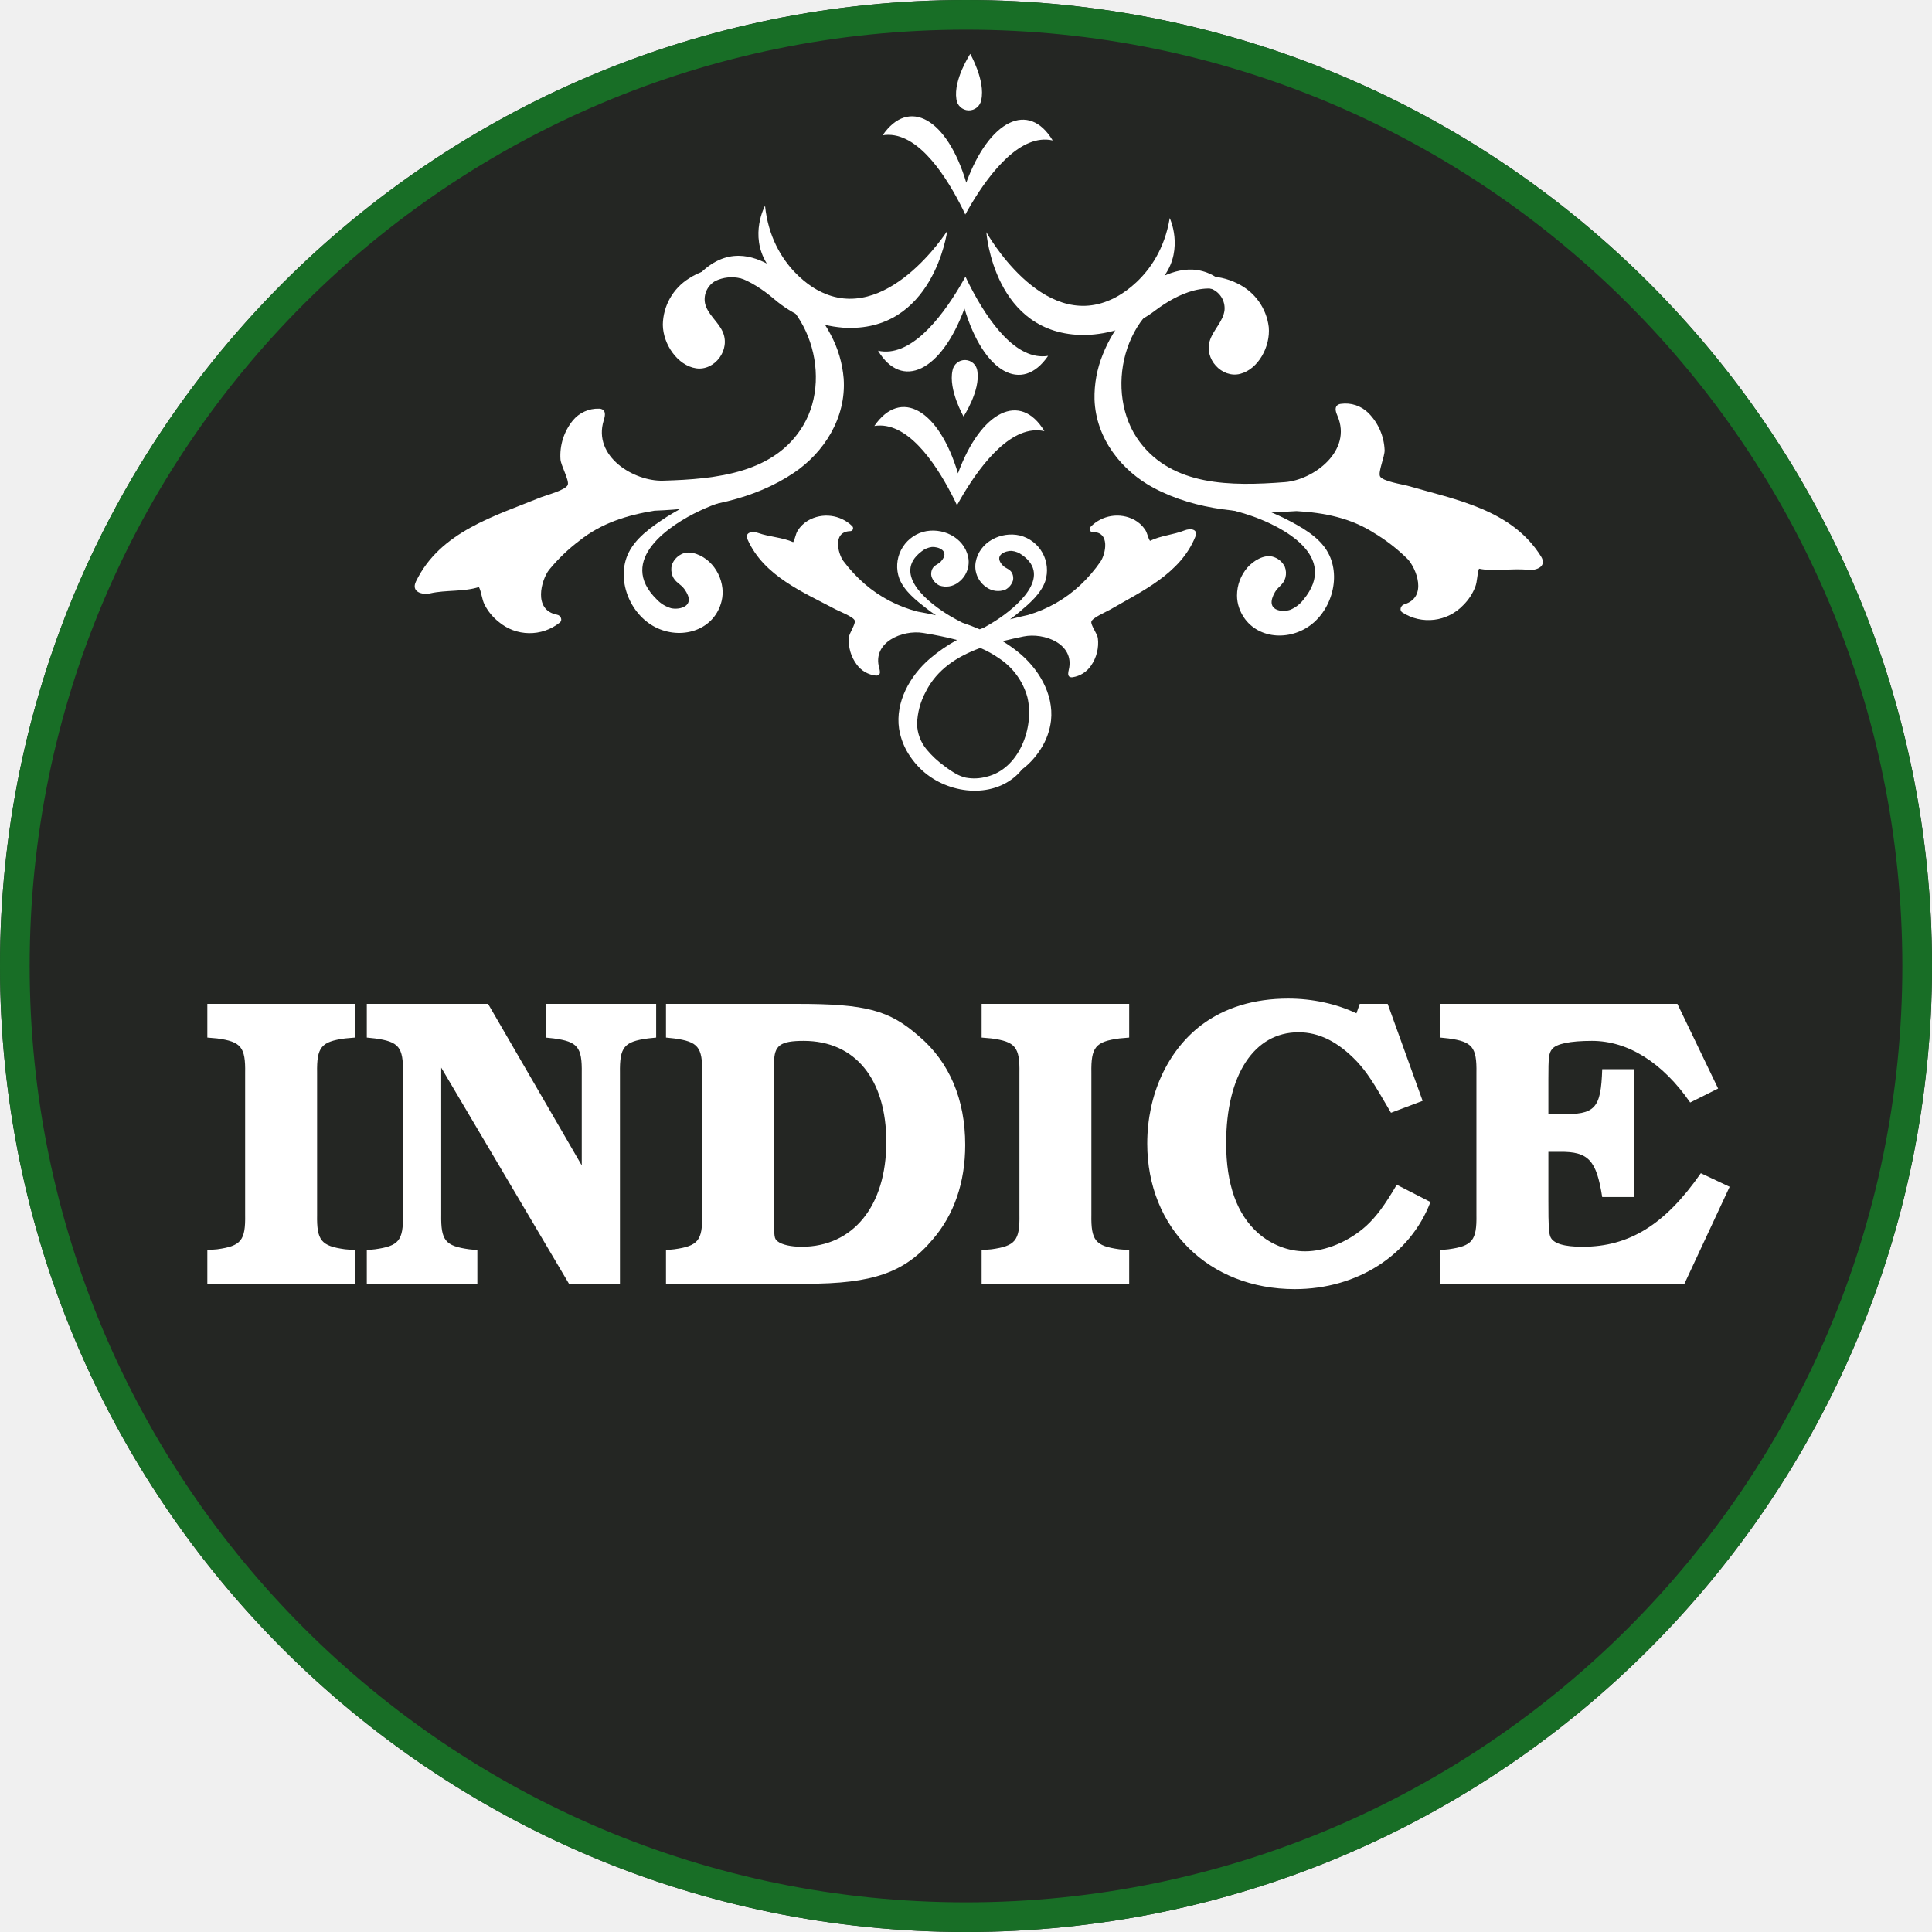
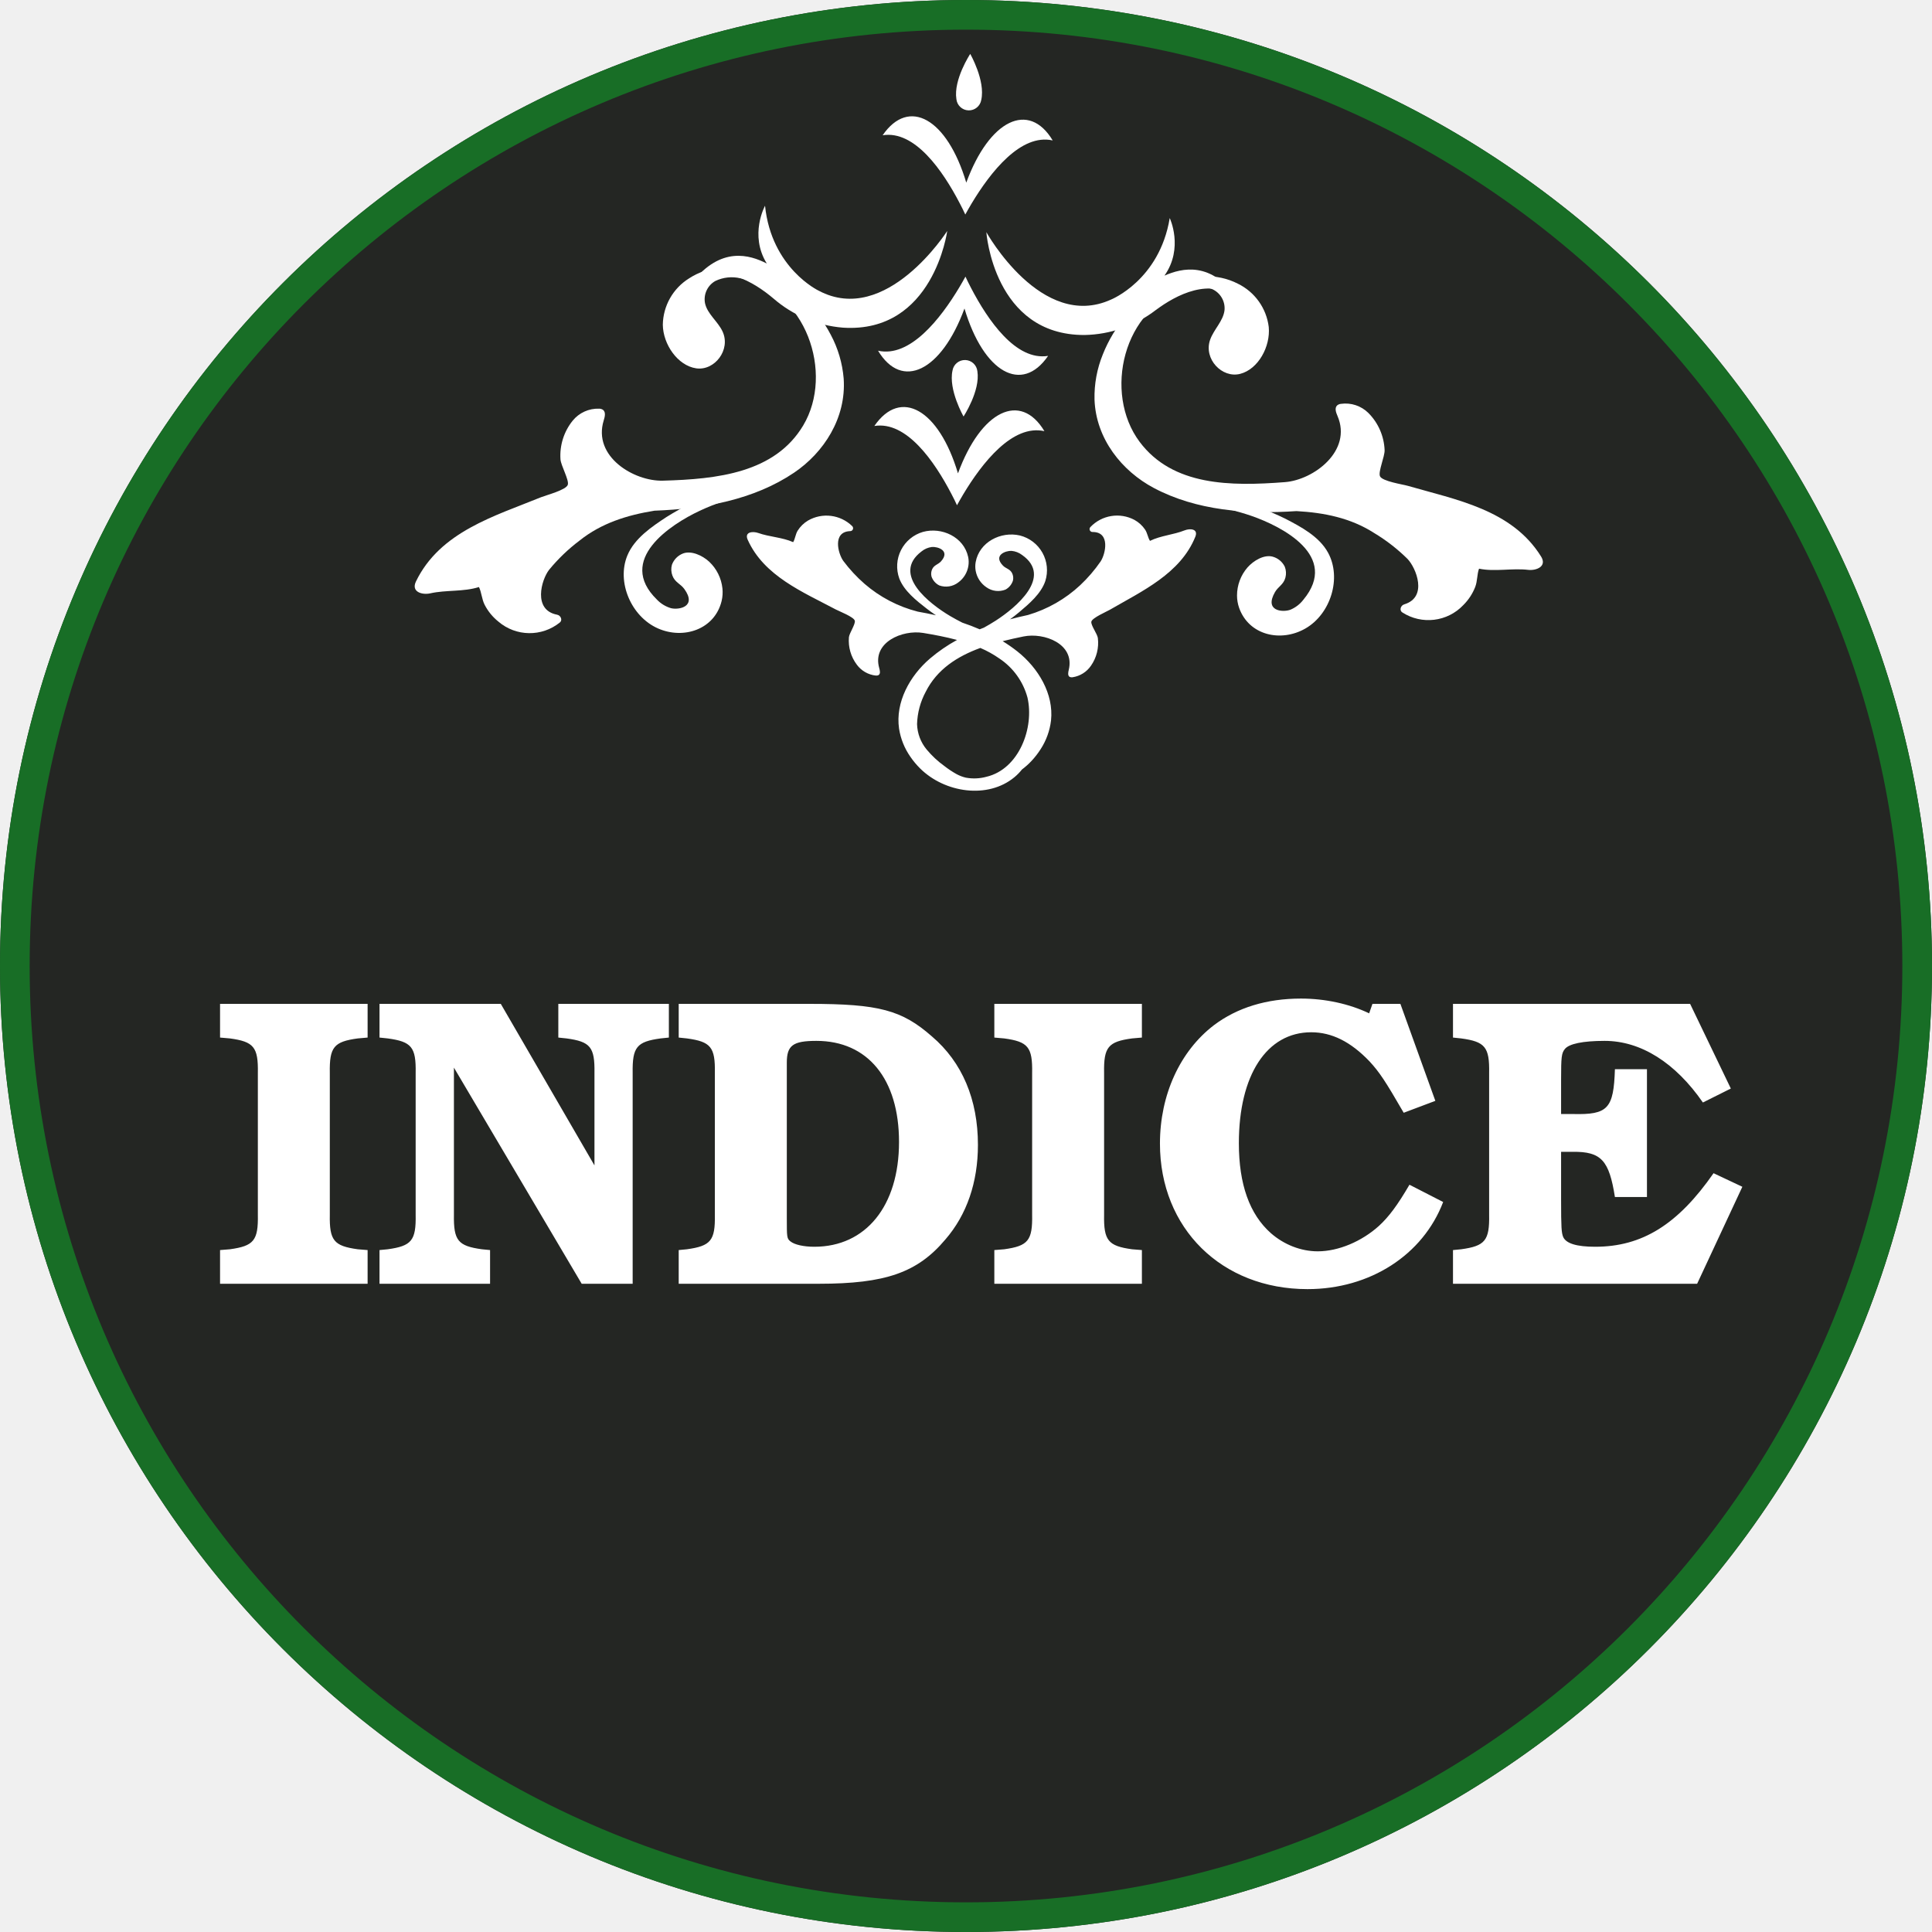
<svg xmlns="http://www.w3.org/2000/svg" width="456" height="456" viewBox="0 0 456 456">
  <g id="indice" transform="translate(-2139 -22)">
    <g id="Ellisse_2" data-name="Ellisse 2" transform="translate(2139 22)" fill="#242623" stroke="#186e26" stroke-width="7">
      <circle cx="228" cy="228" r="228" stroke="none" />
      <circle cx="228" cy="228" r="224.5" fill="none" />
    </g>
-     <text id="INDICE-2" data-name="INDICE" transform="translate(2186 325)" fill="#fff" font-size="97" font-family="BookmanOldStyle-Bold, Bookman Old Style" font-weight="700" letter-spacing="-0.012em">
+     <text id="INDICE-2" data-name="INDICE" transform="translate(2189 325)" fill="#fff" font-size="97" font-family="BookmanOldStyle-Bold, Bookman Old Style" font-weight="700" letter-spacing="-0.012em">
      <tspan x="0" y="0">INDICE</tspan>
    </text>
    <g id="Raggruppa_990" data-name="Raggruppa 990" transform="translate(2358.928 22.533) rotate(42)">
      <g id="Raggruppa_989" data-name="Raggruppa 989">
        <g id="Raggruppa_986" data-name="Raggruppa 986" transform="translate(2.154 0.275)">
          <g id="Raggruppa_985" data-name="Raggruppa 985">
            <path id="Tracciato_135" data-name="Tracciato 135" d="M.045,49.257c1.777-8.112,10.824-9.773,16.778-9.966a28.5,28.5,0,0,0,16.833-5.867C50.471,20.153,36.672,0,36.672,0s4.409,26.4-13.11,30.774c0,0-11.793,3.547-22.829-6.423,0,0,1.777,7.616,9.428,9.855C5.762,35.384-.6,38.352.045,49.257Z" transform="translate(0 37.405)" fill="#fff" />
            <path id="Tracciato_136" data-name="Tracciato 136" d="M54.619,3.426c-8.293.417-11.423,9.066-12.594,14.906a28.5,28.5,0,0,1-8.562,15.637C17.6,48.367,0,31.435,0,31.435s25.314,8.7,32.513-7.859c0,0,5.443-11.048-2.572-23.576,0,0,7.219,3.009,8.167,10.925C39.994,6.78,43.97,1,54.619,3.426Z" transform="translate(43.721)" fill="#fff" />
          </g>
          <path id="Tracciato_137" data-name="Tracciato 137" d="M0,26.8C6.719,23.026,5.916,11.4,4.257,2.9c-.2-1.025-.421-2-.628-2.9C4.469.367,5.4.741,6.353,1.089,14.465,4.126,25.817,6.856,30.644.851c1.441,10.842-8.66,13.125-22.15,4.9C14.373,20.421,10.457,30.007,0,26.8Z" transform="translate(43.45 42.531)" fill="#fff" />
          <path id="Tracciato_138" data-name="Tracciato 138" d="M30.781.619c-6.72,3.772-5.918,15.4-4.259,23.9.2,1.025.421,2,.628,2.9-.84-.367-1.767-.741-2.724-1.089-8.112-3.037-19.462-5.766-24.289.238C-1.3,15.726,8.8,13.443,22.285,21.671,16.407,7,20.324-2.589,30.781.619Z" transform="translate(54.552 56.552)" fill="#fff" />
          <path id="Tracciato_139" data-name="Tracciato 139" d="M4.937.756C8.56,3.694,9.653,10.873,9.653,10.873S2.754,8.61.455,4.552A2.964,2.964,0,0,1,4.937.756Z" transform="translate(59.182 56.493)" fill="#fff" />
          <path id="Tracciato_140" data-name="Tracciato 140" d="M30.781.619c-6.719,3.774-5.916,15.4-4.257,23.9.2,1.025.421,2,.628,2.9-.84-.367-1.767-.741-2.724-1.089-8.112-3.037-19.462-5.767-24.291.238-1.441-10.842,8.66-13.125,22.15-4.9C16.408,7,20.324-2.588,30.781.619Z" transform="translate(10.093 4.251)" fill="#fff" />
          <path id="Tracciato_141" data-name="Tracciato 141" d="M4.716,10.115C1.093,7.178,0,0,0,0S6.9,2.261,9.2,6.32A2.964,2.964,0,0,1,4.716,10.115Z" transform="translate(12.743 2.717)" fill="#fff" />
        </g>
        <g id="Raggruppa_987" data-name="Raggruppa 987" transform="translate(0 72.286)">
          <path id="Tracciato_142" data-name="Tracciato 142" d="M24.4,45.645a8.885,8.885,0,0,0-1.85-2.341,10.126,10.126,0,0,0-6.555-2.587c-2.179-.022-4.895.836-5.858,2.666a4.515,4.515,0,0,0-.174,3.759,4.152,4.152,0,0,0,1.808,1.828c1.5.783,2.718.146,4.193.462,5.066,1.087,2.388,4.553.7,5.466a7.488,7.488,0,0,1-3.854.718C-.623,55.072,3.381,40.236,6.3,33.308c2.976-7.069,7.848-13.543,9.8-21C17.12,8.426,16.876,3.151,13.608,0q-.541.647-1.08,1.3c-.2.5-.43.994-.655,1.486a21.065,21.065,0,0,1,.444,8.022c-.567,5.6-3.154,10.709-5.6,15.687A70.069,70.069,0,0,0,1.467,39.628C.436,43.585-.8,48.4.683,52.558c2.262,6.359,10.3,10.109,16.868,7.957C23.868,58.444,27.679,51.715,24.4,45.645Z" transform="translate(33.293 20.281)" fill="#fff" />
          <path id="Tracciato_143" data-name="Tracciato 143" d="M0,1.058Q.237.525.479,0C.317.351.158.7,0,1.058Z" transform="translate(38.734 51.535)" fill="#fff" />
          <path id="Tracciato_144" data-name="Tracciato 144" d="M1.031,14.483A13.127,13.127,0,0,0,3.749,26.756c3.144,3.407,9.059,4.82,12.729,2.385s3.195-8.778-1.2-10.641c-2.426-1.027-5.412-.653-7.524-2.179a4.959,4.959,0,0,1-1.7-5.538,8.927,8.927,0,0,1,3.965-4.424c13.284-8.35,31.468,1.8,34.257,15.872,2.537,12.809-6.571,23-15.884,31.864-4.917,4.681-16.132,6.917-19.9-1.226-.361-.782-.886-1.8-1.787-1.739a1.6,1.6,0,0,0-.868.408A7.68,7.68,0,0,0,3.09,57.821a13.148,13.148,0,0,0,3.956,8.7c1.057,1.029,4.8,2.242,5.305,3.3.566,1.175-2.181,5.311-2.72,6.425C4.494,86.867-2.639,98.212.991,110.759c.783,2.707,3.3,1.375,4.38-.148,2.214-3.129,5.642-5.522,7.553-8.806,1.279.5,2.4,1.676,3.809,2.216a12.29,12.29,0,0,0,5.047.775,11.35,11.35,0,0,0,10.934-9.551c.146-.827-.909-1.418-1.735-.918-5.013,3.028-8.25-3.673-8.471-6.587a41.956,41.956,0,0,1,.728-9.994c1.074-6.5,4.333-11.977,8.417-17.052,8.408-8.155,15.716-17.616,18.483-28.708,2.046-8.2.547-17.853-6.15-24.339A26.6,26.6,0,0,0,34.76,1.978,32.647,32.647,0,0,0,29.588.527C17.432-1.829,3.84,3.871,1.031,14.483Z" fill="#fff" />
        </g>
        <g id="Raggruppa_988" data-name="Raggruppa 988" transform="translate(83.636)">
          <path id="Tracciato_145" data-name="Tracciato 145" d="M45.645,24.4a8.826,8.826,0,0,1-2.341-1.85,10.12,10.12,0,0,1-2.587-6.555c-.023-2.179.836-4.895,2.666-5.856a4.5,4.5,0,0,1,3.759-.174,4.138,4.138,0,0,1,1.828,1.808c.783,1.5.146,2.718.462,4.192,1.087,5.067,4.553,2.388,5.466.7a7.483,7.483,0,0,0,.718-3.854C55.072-.624,40.235,3.38,33.308,6.3c-7.069,2.976-13.543,7.847-21,9.8C8.426,17.119,3.151,16.876,0,13.608q.647-.544,1.3-1.082c.5-.2.994-.428,1.486-.653a21.033,21.033,0,0,0,8.022.443c5.6-.567,10.709-3.154,15.687-5.6A70.066,70.066,0,0,1,39.628,1.466C43.585.437,48.4-.8,52.558.684c6.359,2.261,10.109,10.3,7.957,16.868C58.444,23.868,51.715,27.679,45.645,24.4Z" transform="translate(20.281 33.294)" fill="#fff" />
          <path id="Tracciato_146" data-name="Tracciato 146" d="M1.058,0Q.525.235,0,.478C.352.316.7.158,1.058,0Z" transform="translate(51.535 38.735)" fill="#fff" />
          <path id="Tracciato_147" data-name="Tracciato 147" d="M14.483,1.031A13.131,13.131,0,0,1,26.756,3.749c3.407,3.144,4.82,9.059,2.385,12.73s-8.778,3.193-10.641-1.2c-1.027-2.426-.653-5.411-2.179-7.524a4.959,4.959,0,0,0-5.538-1.7,8.936,8.936,0,0,0-4.424,3.967c-8.35,13.282,1.8,31.467,15.872,34.256,12.809,2.537,23-6.571,31.864-15.883,4.681-4.918,6.917-16.134-1.226-19.9-.782-.361-1.8-.884-1.739-1.786a1.606,1.606,0,0,1,.408-.87A7.68,7.68,0,0,1,57.821,3.09a13.162,13.162,0,0,1,8.7,3.956c1.029,1.057,2.242,4.8,3.3,5.305,1.175.566,5.311-2.181,6.425-2.718C86.867,4.494,98.212-2.639,110.759.991c2.707.783,1.375,3.3-.148,4.382-3.129,2.213-5.522,5.64-8.806,7.552.5,1.279,1.676,2.4,2.216,3.809a12.314,12.314,0,0,1,.775,5.047,11.349,11.349,0,0,1-9.551,10.934c-.827.148-1.418-.908-.918-1.735,3.028-5.013-3.673-8.249-6.587-8.471a41.955,41.955,0,0,0-9.994.729c-6.5,1.073-11.977,4.333-17.052,8.416-8.155,8.408-17.616,15.716-28.708,18.484-8.2,2.045-17.853.547-24.338-6.152A26.564,26.564,0,0,1,1.978,34.76,32.676,32.676,0,0,1,.527,29.589C-1.829,17.432,3.871,3.84,14.483,1.031Z" fill="#fff" />
        </g>
        <path id="Tracciato_148" data-name="Tracciato 148" d="M76.056,1.566c-1.257,2.542-3.363,4.675-4.409,7.3-.877-.229-1.691-.969-2.659-1.209a7.286,7.286,0,0,0-3.382-.016,8.707,8.707,0,0,0-6.593,8.217.69.69,0,0,0,1.2.485c3.112-2.775,5.685,1.792,6.022,3.908a34.682,34.682,0,0,1,.171,7.42,30.8,30.8,0,0,1-4.443,13.451q-1.28,1.767-2.477,3.606c.189-.889.351-1.783.478-2.688.422-3.02.921-6.691-.327-9.585a8.45,8.45,0,0,0-11.651-3.991c-4.034,2.216-6.111,7.577-3.549,11.675a5.818,5.818,0,0,0,1.375,1.517,5.954,5.954,0,0,0,4.494,1.179A4.715,4.715,0,0,0,54,40.231a3.676,3.676,0,0,0-.13-2.78,2.616,2.616,0,0,0-1.312-1.144c-1.039-.411-1.8.191-2.8.12-3.414-.241-1.874-3.081-.817-3.937a4.815,4.815,0,0,1,2.5-.95c8.9-1.077,7.221,10.261,5.748,15.671-.282,1.039-.611,2.07-.963,3.1-.165.319-.324.64-.484.963q-2.076.7-4.1,1.578c-1.048.282-2.1.541-3.153.754-5.5,1.106-16.922,2.017-15.251-6.789a4.837,4.837,0,0,1,1.115-2.428c.927-1,3.863-2.344,3.876,1.08,0,1-.649,1.717-.308,2.783a2.623,2.623,0,0,0,1.054,1.386,3.682,3.682,0,0,0,2.765.317,4.719,4.719,0,0,0,2.843-3.509,5.956,5.956,0,0,0-.875-4.564A5.818,5.818,0,0,0,42.293,40.4c-3.918-2.831-9.406-1.12-11.887,2.756a8.45,8.45,0,0,0,3.2,11.894c2.8,1.44,6.5,1.188,9.541.969.911-.066,1.815-.168,2.714-.3q-1.914,1.068-3.763,2.23a30.828,30.828,0,0,1-13.719,3.531,34.67,34.67,0,0,1-7.391-.669c-2.09-.478-6.475-3.351-3.5-6.27a.69.69,0,0,0-.4-1.234,8.7,8.7,0,0,0-8.639,6.027,7.284,7.284,0,0,0-.213,3.373c.175.982.858,1.844,1.029,2.735-2.688.87-4.958,2.827-7.578,3.91C.412,69.887-.945,71.376.9,72.2c8.584,3.8,17.946.452,26.473-1.679.894-.224,4.331-1.539,5.1-1.036.69.452,1,3.027,1.586,3.832A9.424,9.424,0,0,0,39.8,76.885a6.4,6.4,0,0,0,5-1.07,1.13,1.13,0,0,0,.43-.519c.181-.58-.478-1.038-.991-1.362-5.355-3.382-2-10.43,2.167-13.1,2.277-1.457,4.632-2.888,7.045-4.116a37.858,37.858,0,0,0-1.806,7.515c-.816,6.247.8,13.174,5.647,17.2a15.851,15.851,0,0,0,6.459,3.153,18.978,18.978,0,0,0,3.508.5c8.177.4,16.777-5.285,17.939-13.388a12.172,12.172,0,0,0,.1-2.518,17.286,17.286,0,0,0,.324-3,18.975,18.975,0,0,0-.262-3.534,15.83,15.83,0,0,0-2.711-6.656c-3.695-5.1-10.5-7.183-16.784-6.789a36.046,36.046,0,0,0-4.219.528c.937-1.4,1.922-2.78,2.916-4.124,2.941-3.978,10.2-6.853,13.212-1.285.289.535.7,1.223,1.292,1.082a1.128,1.128,0,0,0,.548-.395,6.4,6.4,0,0,0,1.4-4.918,9.417,9.417,0,0,0-3.179-5.959c-.764-.64-3.312-1.121-3.717-1.84-.45-.8,1.093-4.141,1.375-5.017,2.7-8.364,6.668-17.481,3.452-26.3C78.244-.926,76.668.328,76.056,1.566ZM71.177,80.829a22.662,22.662,0,0,1-5.732-.092,9.826,9.826,0,0,1-5.715-2.944,17.151,17.151,0,0,1-3.582-7.034c-1.573-5.718-.063-11.184,2.653-16.321a25.172,25.172,0,0,1,5.019-1.153,16.1,16.1,0,0,1,11.065,2.4c6,4.186,9.839,13.873,5.345,20.372a10.9,10.9,0,0,1-3.493,3.429,8.849,8.849,0,0,1-2.217.849A22.1,22.1,0,0,1,71.177,80.829Z" transform="translate(51.686 51.148)" fill="#fff" />
      </g>
    </g>
  </g>
</svg>
